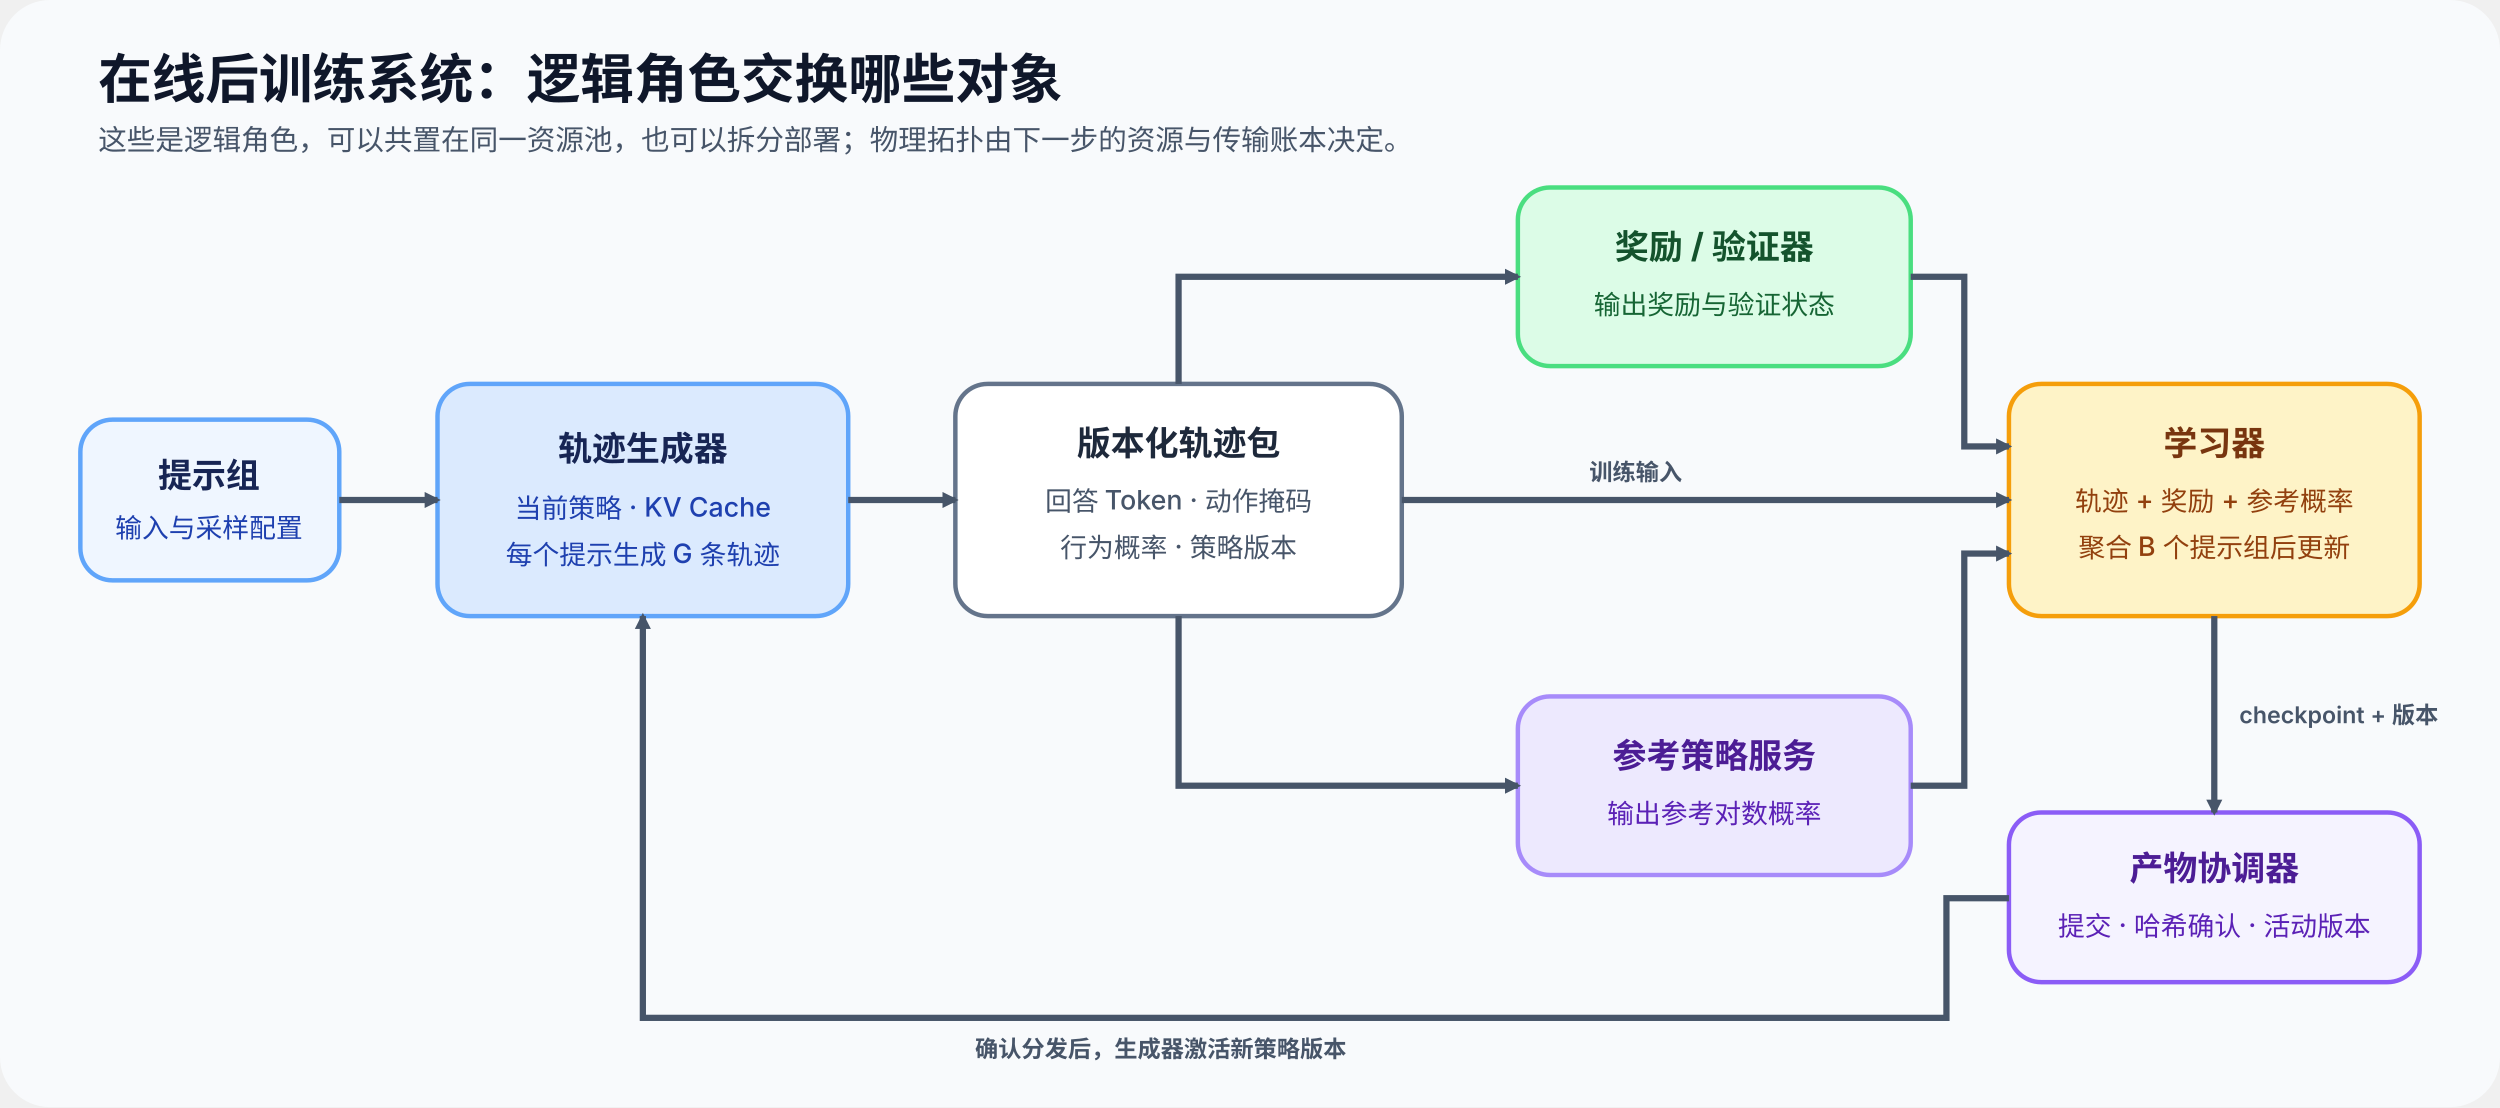
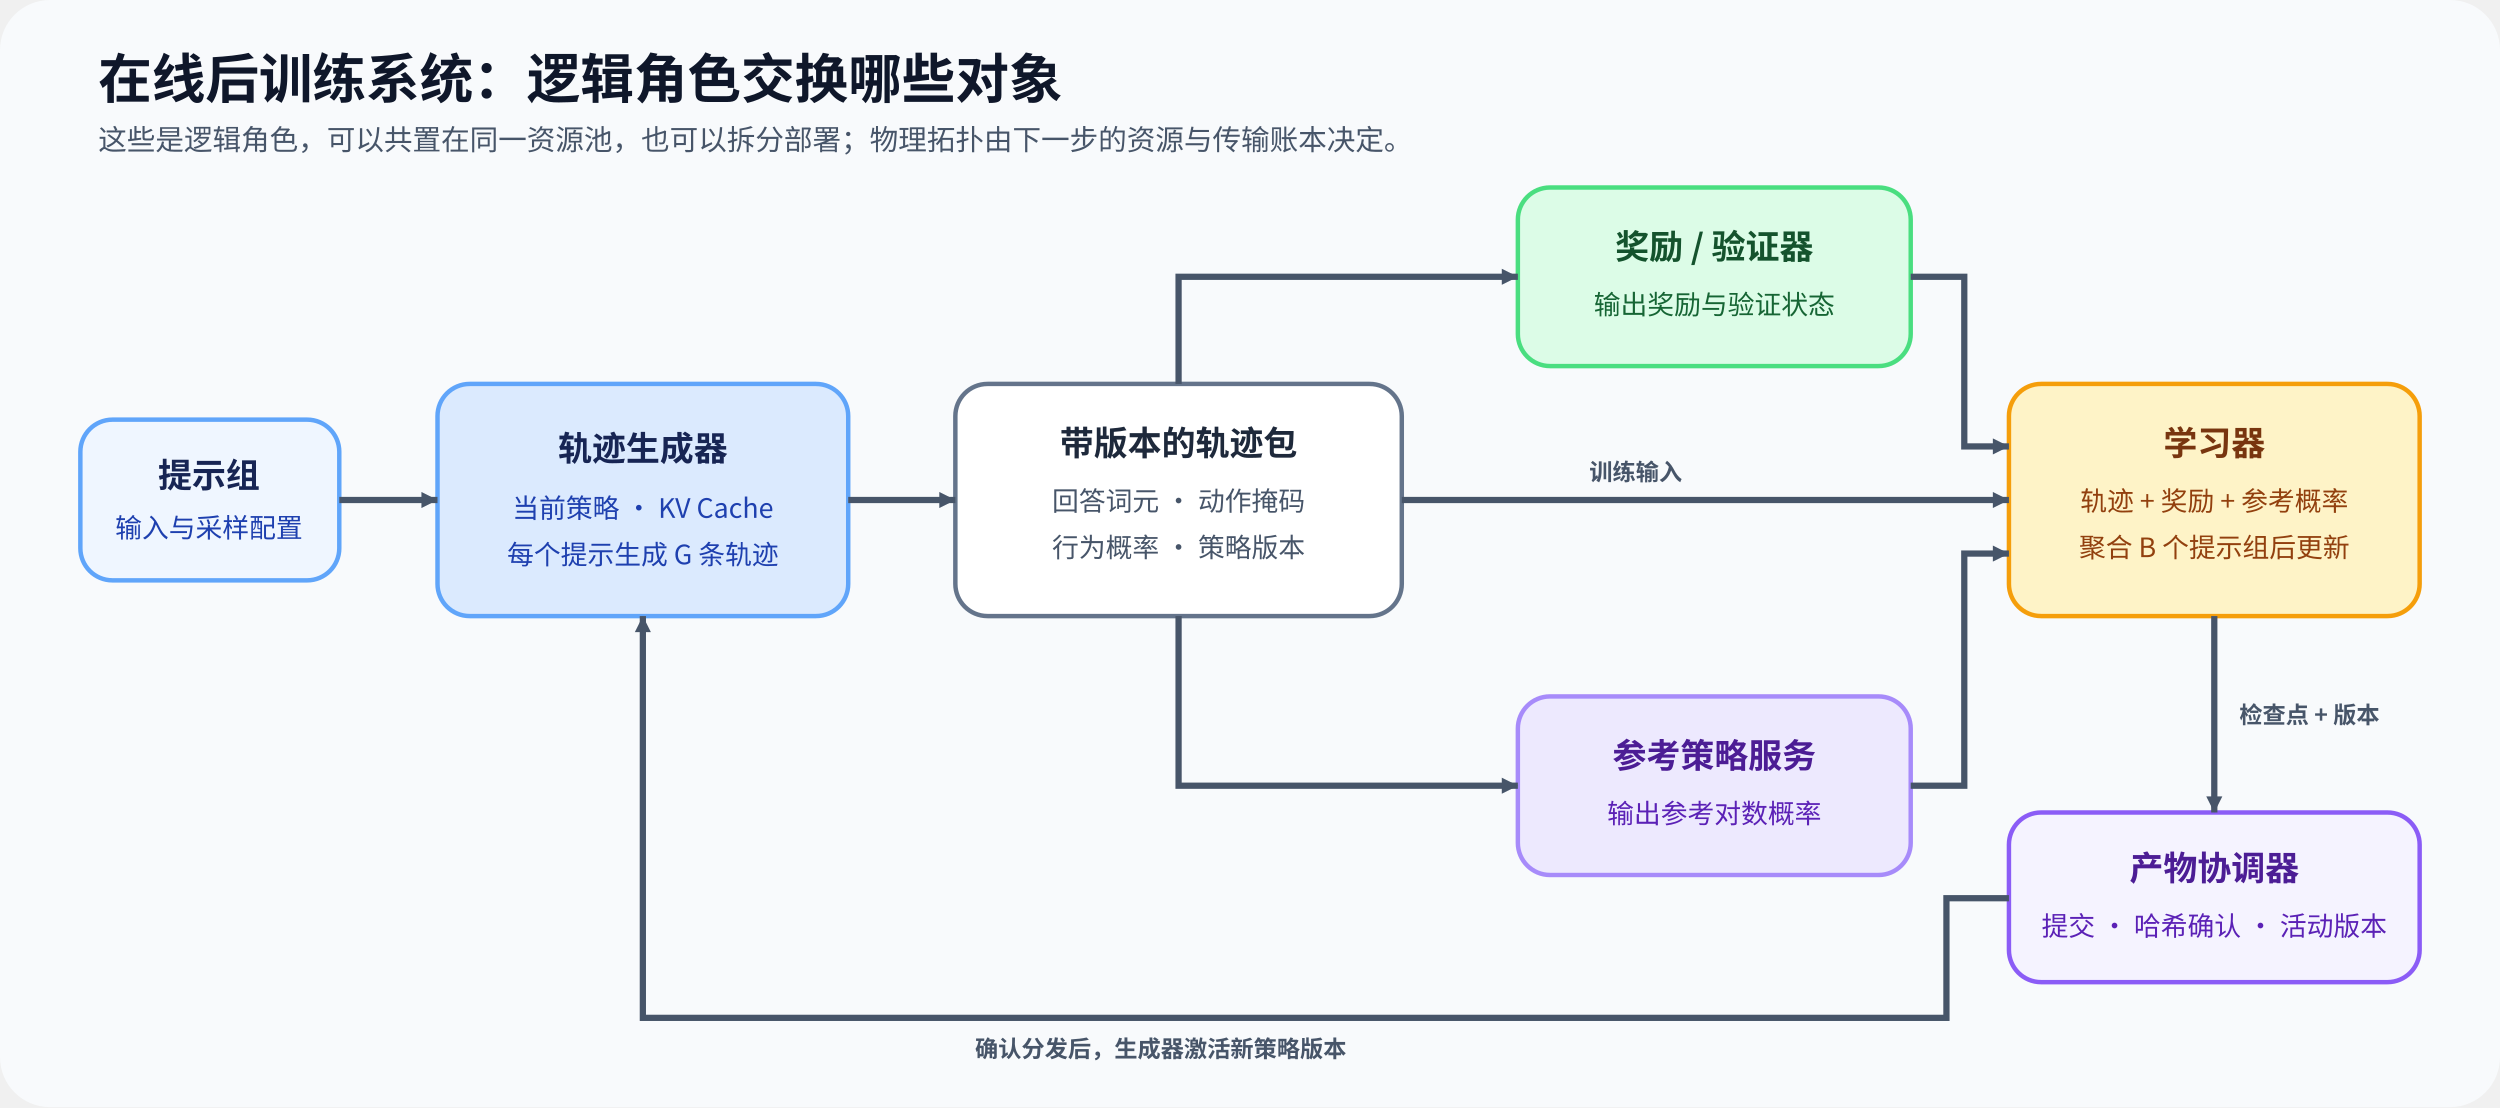
<svg xmlns="http://www.w3.org/2000/svg" width="1400" height="620" viewBox="0 0 1400 620" role="img" aria-labelledby="title desc">
  <defs>
-     <marker id="arrow" viewBox="0 0 10 10" refX="8" refY="5" markerWidth="9" markerHeight="9" orient="auto" markerUnits="userSpaceOnUse">
+     <marker id="arrow" viewBox="0 0 10 10" refX="10" refY="5" markerWidth="9" markerHeight="9" orient="auto" markerUnits="userSpaceOnUse">
      <path d="M0 0 L10 5 L0 10 Z" fill="#475569" />
    </marker>
    <style>
-       .title{font-family:"Inter","Noto Sans CJK SC",sans-serif;font-size:30px;font-weight:700;fill:#0f172a}.subtitle{font-family:"Inter","Noto Sans CJK SC",sans-serif;font-size:16px;font-weight:500;fill:#475569}.label{font-family:"Inter","Noto Sans CJK SC",sans-serif;font-size:19px;font-weight:700}.body{font-family:"Inter","Noto Sans CJK SC",sans-serif;font-size:15px;font-weight:500}.edge-label{font-family:"Inter","Noto Sans CJK SC",sans-serif;font-size:13px;font-weight:600;fill:#475569}.node{stroke-width:2.5;rx:18;ry:18}.edge{stroke:#475569;stroke-width:3.5;fill:none;marker-end:url(#arrow)}
+       .title{font-family:"Noto Sans CJK SC","Inter",sans-serif;font-size:30px;font-weight:700;fill:#0f172a}.subtitle{font-family:"Noto Sans CJK SC","Inter",sans-serif;font-size:16px;font-weight:500;fill:#475569}.label{font-family:"Noto Sans CJK SC","Inter",sans-serif;font-size:19px;font-weight:700}.body{font-family:"Noto Sans CJK SC","Inter",sans-serif;font-size:15px;font-weight:500}.edge-label{font-family:"Noto Sans CJK SC","Inter",sans-serif;font-size:13px;font-weight:600;fill:#475569}.node{stroke-width:2.5;rx:18;ry:18}.edge{stroke:#475569;stroke-width:3.5;fill:none;marker-end:url(#arrow)}
    </style>
  </defs>
  <rect width="1400" height="620" rx="28" fill="#f8fafc" />
  <text x="55" y="55" class="title">在线后训练系统：逻辑角色交换哪些对象</text>
  <text x="55" y="84" class="subtitle">这些是逻辑角色，可以共置在同一资源池，也可以拆分部署；物理拓扑由下一步的资源与传输账本决定。</text>
  <rect id="prompt" x="45" y="235" width="145" height="90" class="node" fill="#eff6ff" stroke="#60a5fa" />
  <text x="117" y="273" text-anchor="middle" class="label" fill="#172554">提示组</text>
  <text x="117" y="301" text-anchor="middle" class="body" fill="#1e40af">输入与采样配置</text>
  <rect id="rollout-worker" x="245" y="215" width="230" height="130" class="node" fill="#dbeafe" stroke="#60a5fa" />
  <text x="360" y="258" text-anchor="middle" class="label" fill="#172554">轨迹生成器</text>
  <text x="360" y="290" text-anchor="middle" class="body" fill="#1e40af">当前策略 · KV Cache</text>
  <text x="360" y="316" text-anchor="middle" class="body" fill="#1e40af">每个提示生成 G 条轨迹</text>
  <path d="M190 280 H245" class="edge" data-source="prompt" data-target="rollout-worker" />
  <rect id="trajectory-batch" x="535" y="215" width="250" height="130" class="node" fill="#ffffff" stroke="#64748b" />
-   <text x="660" y="255" text-anchor="middle" class="label" fill="#1e293b">版本化轨迹包</text>
-   <text x="660" y="286" text-anchor="middle" class="body" fill="#475569">回答 Token · 动作掩码</text>
+   <text x="660" y="255" text-anchor="middle" class="label" fill="#1e293b">带版本的轨迹包</text>
+   <text x="660" y="286" text-anchor="middle" class="body" fill="#475569">回答词元 · 动作掩码</text>
  <text x="660" y="312" text-anchor="middle" class="body" fill="#475569">行为概率 · 策略版本</text>
  <path d="M475 280 H535" class="edge" data-source="rollout-worker" data-target="trajectory-batch" />
  <rect id="reward-worker" x="850" y="105" width="220" height="100" class="node" fill="#dcfce7" stroke="#4ade80" />
  <text x="960" y="145" text-anchor="middle" class="label" fill="#14532d">奖励 / 验证器</text>
  <text x="960" y="176" text-anchor="middle" class="body" fill="#166534">输出奖励与验证状态</text>
  <rect id="reference-worker" x="850" y="390" width="220" height="100" class="node" fill="#ede9fe" stroke="#a78bfa" />
  <text x="960" y="430" text-anchor="middle" class="label" fill="#4c1d95">参考策略服务</text>
  <text x="960" y="461" text-anchor="middle" class="body" fill="#5b21b6">输出参考对数概率</text>
  <path d="M660 215 V155 H850" class="edge" data-source="trajectory-batch" data-target="reward-worker" />
  <path d="M660 345 V440 H850" class="edge" data-source="trajectory-batch" data-target="reference-worker" />
  <rect id="learner" x="1125" y="215" width="230" height="130" class="node" fill="#fef3c7" stroke="#f59e0b" />
  <text x="1240" y="255" text-anchor="middle" class="label" fill="#78350f">学习器</text>
  <text x="1240" y="286" text-anchor="middle" class="body" fill="#92400e">轨迹 + 奖励 + 参考概率</text>
  <text x="1240" y="312" text-anchor="middle" class="body" fill="#92400e">聚合 B 个提示组后更新</text>
  <path d="M785 280 H1125" class="edge" data-source="trajectory-batch" data-target="learner" />
  <text x="890" y="269" class="edge-label">训练输入</text>
  <path d="M1070 155 H1100 V250 H1125" class="edge" data-source="reward-worker" data-target="learner" />
  <path d="M1070 440 H1100 V310 H1125" class="edge" data-source="reference-worker" data-target="learner" />
  <rect id="artifact-coordinator" x="1125" y="455" width="230" height="95" class="node" fill="#f5f3ff" stroke="#8b5cf6" />
  <text x="1240" y="493" text-anchor="middle" class="label" fill="#4c1d95">产物协调器</text>
  <text x="1240" y="524" text-anchor="middle" class="body" fill="#5b21b6">提交 · 哈希确认 · 活动版本</text>
  <path d="M1240 345 V455" class="edge" data-source="learner" data-target="artifact-coordinator" />
-   <text x="1254" y="405" class="edge-label">checkpoint + 版本</text>
+   <text x="1254" y="405" class="edge-label">检查点 + 版本</text>
  <path d="M1125 503 H1090 V570 H360 V345" class="edge" data-source="artifact-coordinator" data-target="rollout-worker" />
  <text x="650" y="592" text-anchor="middle" class="edge-label">确认分发后，生成器激活新策略版本</text>
</svg>
